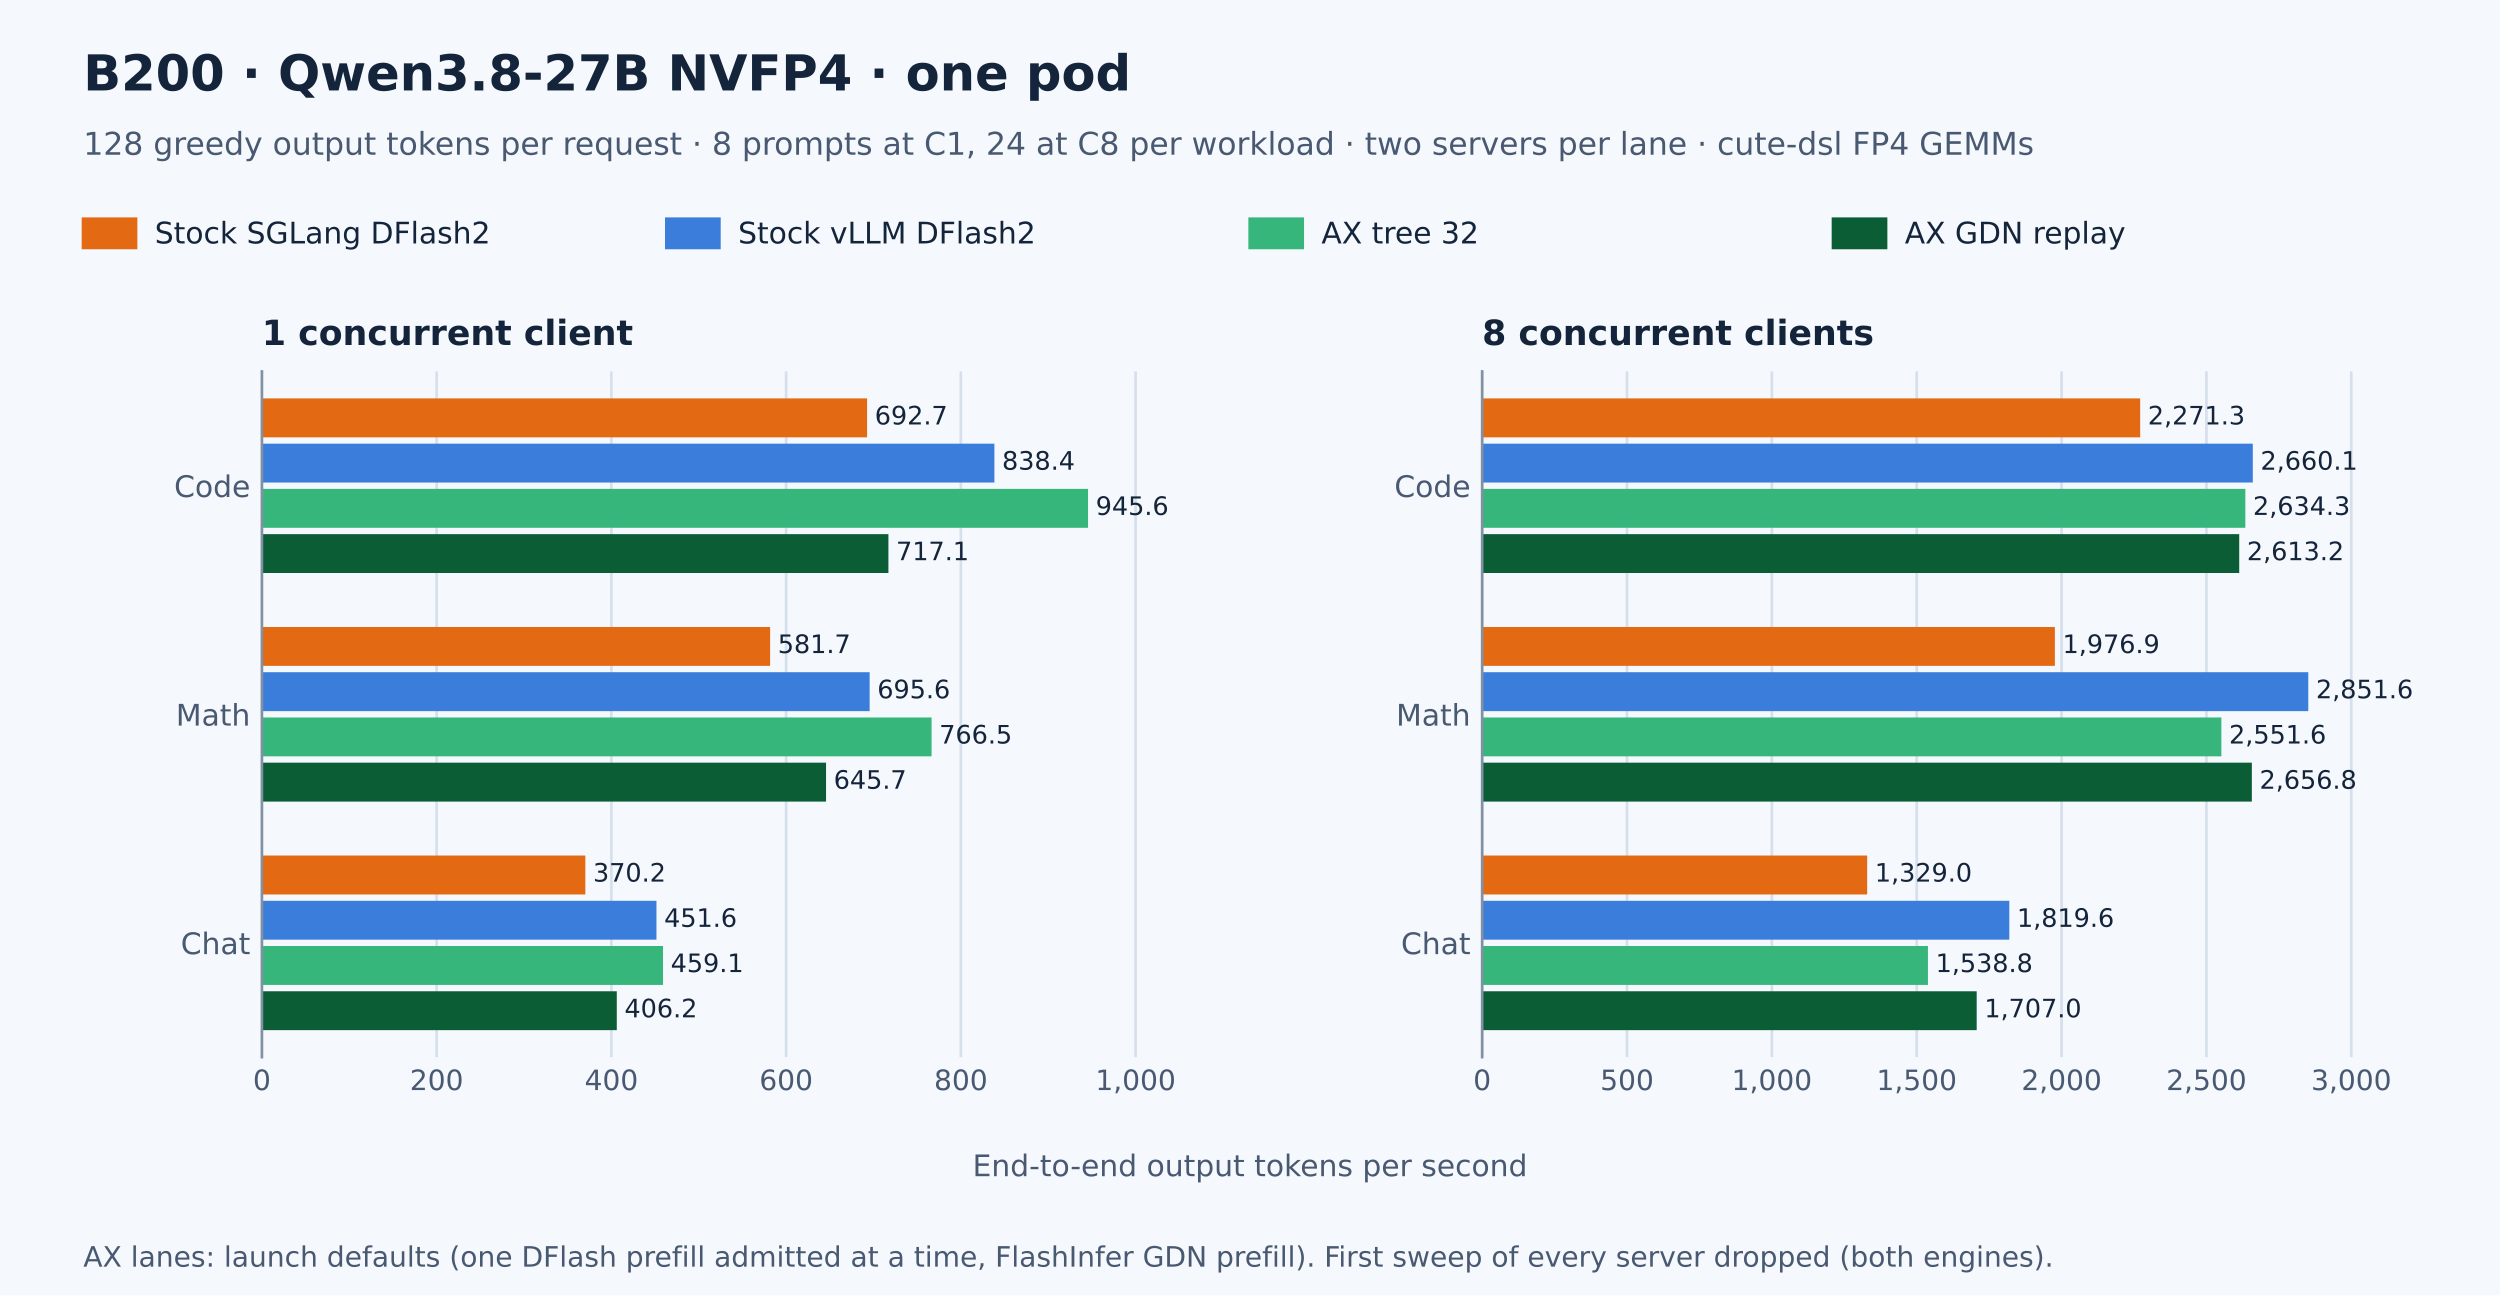
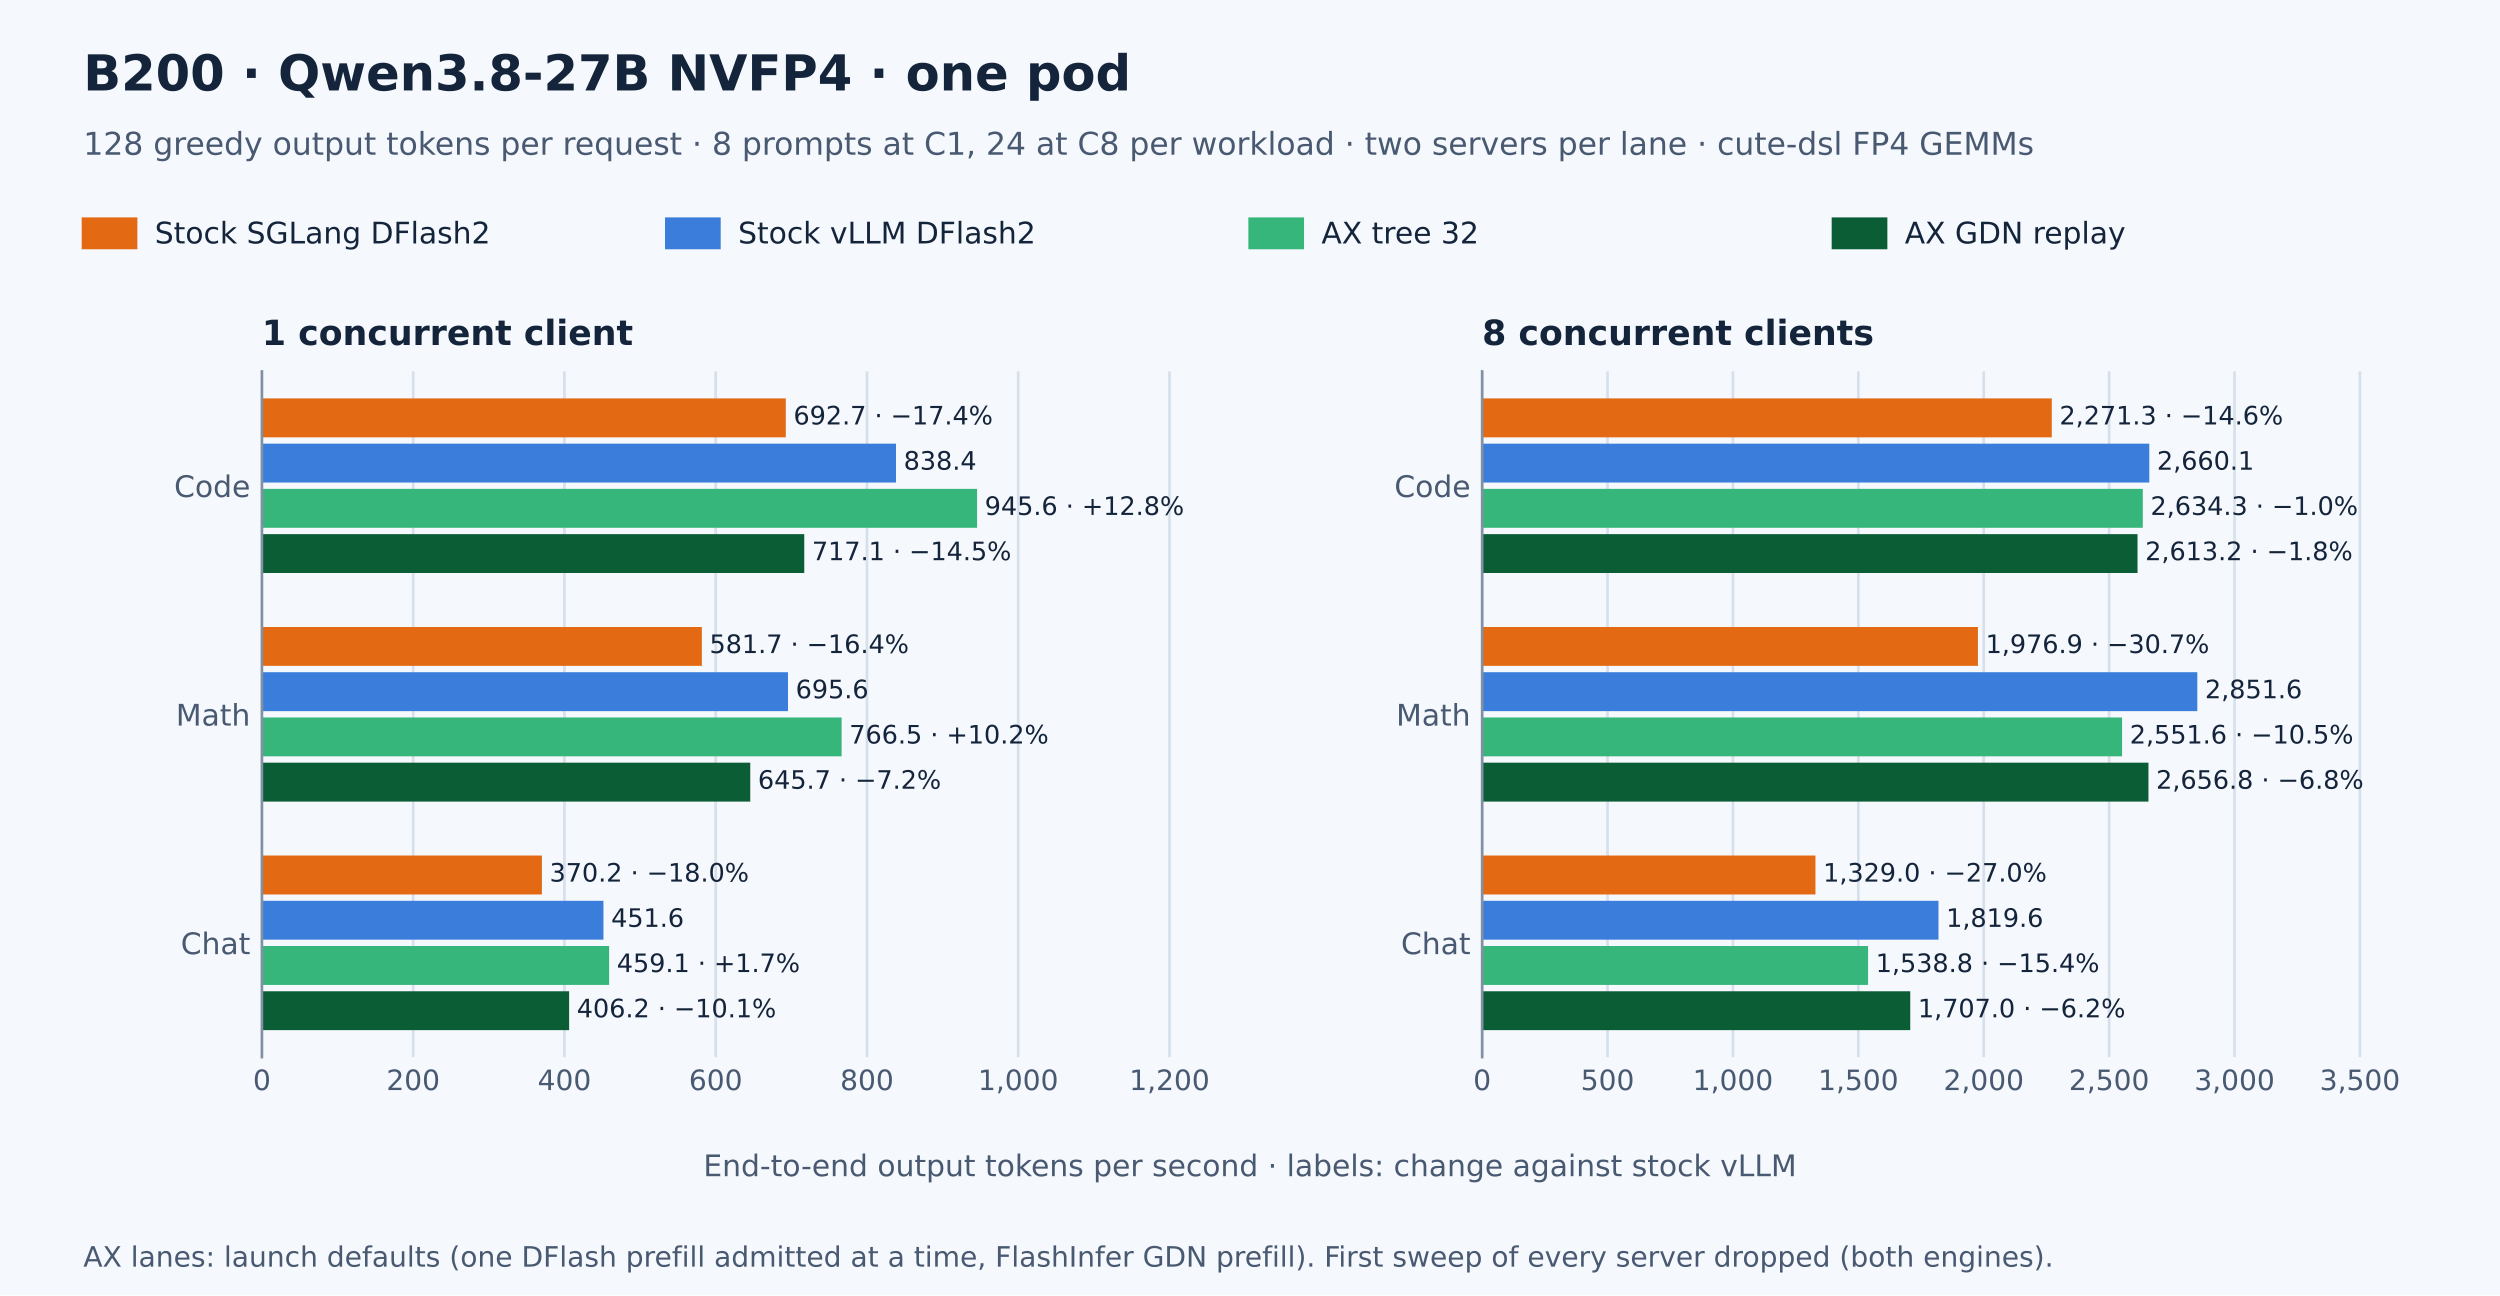
<svg xmlns="http://www.w3.org/2000/svg" width="756pt" height="391.68pt" viewBox="0 0 756 391.68" version="1.1">
  <defs>
    <style type="text/css">*{stroke-linejoin: round; stroke-linecap: butt}</style>
  </defs>
  <g id="figure_1">
    <g id="patch_1">
      <path d="M 0 391.68  L 756 391.68  L 756 0  L 0 0  z " style="fill: #f5f8fc" />
    </g>
    <g id="axes_1">
      <g id="patch_2">
        <path d="M 79.2 319.68  L 369 319.68  L 369 112.32  L 79.2 112.32  z " style="fill: #f5f8fc" />
      </g>
      <g id="matplotlib.axis_1">
        <g id="xtick_1">
          <g id="line2d_1">
            <path d="M 79.2 319.68  L 79.2 112.32  " clip-path="url(#pade0952672)" style="fill: none; stroke: #d6dfec; stroke-width: 0.8; stroke-linecap: square" />
          </g>
          <g id="line2d_2" />
          <g id="text_1">
            <text style="font-size: 8.5px; font-family: 'DejaVu Sans', 'Helvetica Neue', Helvetica, Arial, sans-serif; text-anchor: middle; fill: #485971" x="79.2" y="329.638" transform="rotate(-0 79.2 329.638)">0</text>
          </g>
        </g>
        <g id="xtick_2">
          <g id="line2d_3">
-             <path d="M 132.04 319.68  L 132.04 112.32  " clip-path="url(#pade0952672)" style="fill: none; stroke: #d6dfec; stroke-width: 0.8; stroke-linecap: square" />
+             <path d="M 124.942 319.68  L 124.942 112.32  " clip-path="url(#pade0952672)" style="fill: none; stroke: #d6dfec; stroke-width: 0.8; stroke-linecap: square" />
          </g>
          <g id="line2d_4" />
          <g id="text_2">
-             <text style="font-size: 8.5px; font-family: 'DejaVu Sans', 'Helvetica Neue', Helvetica, Arial, sans-serif; text-anchor: middle; fill: #485971" x="132.04" y="329.638" transform="rotate(-0 132.04 329.638)">200</text>
+             <text style="font-size: 8.5px; font-family: 'DejaVu Sans', 'Helvetica Neue', Helvetica, Arial, sans-serif; text-anchor: middle; fill: #485971" x="124.942" y="329.638" transform="rotate(-0 124.9421 329.638)">200</text>
          </g>
        </g>
        <g id="xtick_3">
          <g id="line2d_5">
-             <path d="M 184.88 319.68  L 184.88 112.32  " clip-path="url(#pade0952672)" style="fill: none; stroke: #d6dfec; stroke-width: 0.8; stroke-linecap: square" />
+             <path d="M 170.684 319.68  L 170.684 112.32  " clip-path="url(#pade0952672)" style="fill: none; stroke: #d6dfec; stroke-width: 0.8; stroke-linecap: square" />
          </g>
          <g id="line2d_6" />
          <g id="text_3">
-             <text style="font-size: 8.5px; font-family: 'DejaVu Sans', 'Helvetica Neue', Helvetica, Arial, sans-serif; text-anchor: middle; fill: #485971" x="184.88" y="329.638" transform="rotate(-0 184.88 329.638)">400</text>
+             <text style="font-size: 8.5px; font-family: 'DejaVu Sans', 'Helvetica Neue', Helvetica, Arial, sans-serif; text-anchor: middle; fill: #485971" x="170.684" y="329.638" transform="rotate(-0 170.6842 329.638)">400</text>
          </g>
        </g>
        <g id="xtick_4">
          <g id="line2d_7">
-             <path d="M 237.72 319.68  L 237.72 112.32  " clip-path="url(#pade0952672)" style="fill: none; stroke: #d6dfec; stroke-width: 0.8; stroke-linecap: square" />
+             <path d="M 216.426 319.68  L 216.426 112.32  " clip-path="url(#pade0952672)" style="fill: none; stroke: #d6dfec; stroke-width: 0.8; stroke-linecap: square" />
          </g>
          <g id="line2d_8" />
          <g id="text_4">
-             <text style="font-size: 8.5px; font-family: 'DejaVu Sans', 'Helvetica Neue', Helvetica, Arial, sans-serif; text-anchor: middle; fill: #485971" x="237.72" y="329.638" transform="rotate(-0 237.72 329.638)">600</text>
+             <text style="font-size: 8.5px; font-family: 'DejaVu Sans', 'Helvetica Neue', Helvetica, Arial, sans-serif; text-anchor: middle; fill: #485971" x="216.426" y="329.638" transform="rotate(-0 216.4263 329.638)">600</text>
          </g>
        </g>
        <g id="xtick_5">
          <g id="line2d_9">
-             <path d="M 290.56 319.68  L 290.56 112.32  " clip-path="url(#pade0952672)" style="fill: none; stroke: #d6dfec; stroke-width: 0.8; stroke-linecap: square" />
+             <path d="M 262.168 319.68  L 262.168 112.32  " clip-path="url(#pade0952672)" style="fill: none; stroke: #d6dfec; stroke-width: 0.8; stroke-linecap: square" />
          </g>
          <g id="line2d_10" />
          <g id="text_5">
-             <text style="font-size: 8.5px; font-family: 'DejaVu Sans', 'Helvetica Neue', Helvetica, Arial, sans-serif; text-anchor: middle; fill: #485971" x="290.56" y="329.638" transform="rotate(-0 290.5601 329.638)">800</text>
+             <text style="font-size: 8.5px; font-family: 'DejaVu Sans', 'Helvetica Neue', Helvetica, Arial, sans-serif; text-anchor: middle; fill: #485971" x="262.168" y="329.638" transform="rotate(-0 262.1684 329.638)">800</text>
          </g>
        </g>
        <g id="xtick_6">
          <g id="line2d_11">
-             <path d="M 343.4 319.68  L 343.4 112.32  " clip-path="url(#pade0952672)" style="fill: none; stroke: #d6dfec; stroke-width: 0.8; stroke-linecap: square" />
+             <path d="M 307.911 319.68  L 307.911 112.32  " clip-path="url(#pade0952672)" style="fill: none; stroke: #d6dfec; stroke-width: 0.8; stroke-linecap: square" />
          </g>
          <g id="line2d_12" />
          <g id="text_6">
-             <text style="font-size: 8.5px; font-family: 'DejaVu Sans', 'Helvetica Neue', Helvetica, Arial, sans-serif; text-anchor: middle; fill: #485971" x="343.4" y="329.638" transform="rotate(-0 343.4001 329.638)">1,000</text>
+             <text style="font-size: 8.5px; font-family: 'DejaVu Sans', 'Helvetica Neue', Helvetica, Arial, sans-serif; text-anchor: middle; fill: #485971" x="307.911" y="329.638" transform="rotate(-0 307.9105 329.638)">1,000</text>
+           </g>
+         </g>
+         <g id="xtick_7">
+           <g id="line2d_13">
+             <path d="M 353.653 319.68  L 353.653 112.32  " clip-path="url(#pade0952672)" style="fill: none; stroke: #d6dfec; stroke-width: 0.8; stroke-linecap: square" />
+           </g>
+           <g id="line2d_14" />
+           <g id="text_7">
+             <text style="font-size: 8.5px; font-family: 'DejaVu Sans', 'Helvetica Neue', Helvetica, Arial, sans-serif; text-anchor: middle; fill: #485971" x="353.653" y="329.638" transform="rotate(-0 353.6526 329.638)">1,200</text>
          </g>
        </g>
      </g>
      <g id="matplotlib.axis_2">
        <g id="ytick_1">
-           <g id="line2d_13" />
-           <g id="text_7">
+           <g id="line2d_15" />
+           <g id="text_8">
            <text style="font-size: 9px; font-family: 'DejaVu Sans', 'Helvetica Neue', Helvetica, Arial, sans-serif; text-anchor: end; fill: #485971" x="75.7" y="150.299" transform="rotate(-0 75.7 150.2993)">Code</text>
          </g>
        </g>
        <g id="ytick_2">
-           <g id="line2d_14" />
-           <g id="text_8">
+           <g id="line2d_16" />
+           <g id="text_9">
            <text style="font-size: 9px; font-family: 'DejaVu Sans', 'Helvetica Neue', Helvetica, Arial, sans-serif; text-anchor: end; fill: #485971" x="75.7" y="219.419" transform="rotate(-0 75.7 219.4193)">Math</text>
          </g>
        </g>
        <g id="ytick_3">
-           <g id="line2d_15" />
-           <g id="text_9">
+           <g id="line2d_17" />
+           <g id="text_10">
            <text style="font-size: 9px; font-family: 'DejaVu Sans', 'Helvetica Neue', Helvetica, Arial, sans-serif; text-anchor: end; fill: #485971" x="75.7" y="288.539" transform="rotate(-0 75.7 288.5393)">Chat</text>
          </g>
        </g>
      </g>
      <g id="patch_3">
-         <path d="M 79.2 120.478  L 262.211 120.478  L 262.211 132.242  L 79.2 132.242  z " clip-path="url(#pade0952672)" style="fill: #e36a12" />
+         <path d="M 79.2 120.478  L 237.628 120.478  L 237.628 132.242  L 79.2 132.242  z " clip-path="url(#pade0952672)" style="fill: #e36a12" />
      </g>
      <g id="patch_4">
-         <path d="M 79.2 134.158  L 300.705 134.158  L 300.705 145.922  L 79.2 145.922  z " clip-path="url(#pade0952672)" style="fill: #3b7ddb" />
+         <path d="M 79.2 134.158  L 270.951 134.158  L 270.951 145.922  L 79.2 145.922  z " clip-path="url(#pade0952672)" style="fill: #3b7ddb" />
      </g>
      <g id="patch_5">
-         <path d="M 79.2 147.838  L 329.028 147.838  L 329.028 159.602  L 79.2 159.602  z " clip-path="url(#pade0952672)" style="fill: #37b67c" />
+         <path d="M 79.2 147.838  L 295.469 147.838  L 295.469 159.602  L 79.2 159.602  z " clip-path="url(#pade0952672)" style="fill: #37b67c" />
      </g>
      <g id="patch_6">
-         <path d="M 79.2 161.518  L 268.658 161.518  L 268.658 173.282  L 79.2 173.282  z " clip-path="url(#pade0952672)" style="fill: #0b5d36" />
+         <path d="M 79.2 161.518  L 243.208 161.518  L 243.208 173.282  L 79.2 173.282  z " clip-path="url(#pade0952672)" style="fill: #0b5d36" />
      </g>
      <g id="patch_7">
-         <path d="M 79.2 189.598  L 232.885 189.598  L 232.885 201.362  L 79.2 201.362  z " clip-path="url(#pade0952672)" style="fill: #e36a12" />
+         <path d="M 79.2 189.598  L 212.241 189.598  L 212.241 201.362  L 79.2 201.362  z " clip-path="url(#pade0952672)" style="fill: #e36a12" />
      </g>
      <g id="patch_8">
-         <path d="M 79.2 203.278  L 262.978 203.278  L 262.978 215.042  L 79.2 215.042  z " clip-path="url(#pade0952672)" style="fill: #3b7ddb" />
+         <path d="M 79.2 203.278  L 238.291 203.278  L 238.291 215.042  L 79.2 215.042  z " clip-path="url(#pade0952672)" style="fill: #3b7ddb" />
      </g>
      <g id="patch_9">
-         <path d="M 79.2 216.958  L 281.709 216.958  L 281.709 228.722  L 79.2 228.722  z " clip-path="url(#pade0952672)" style="fill: #37b67c" />
+         <path d="M 79.2 216.958  L 254.507 216.958  L 254.507 228.722  L 79.2 228.722  z " clip-path="url(#pade0952672)" style="fill: #37b67c" />
      </g>
      <g id="patch_10">
-         <path d="M 79.2 230.638  L 249.794 230.638  L 249.794 242.402  L 79.2 242.402  z " clip-path="url(#pade0952672)" style="fill: #0b5d36" />
+         <path d="M 79.2 230.638  L 226.878 230.638  L 226.878 242.402  L 79.2 242.402  z " clip-path="url(#pade0952672)" style="fill: #0b5d36" />
      </g>
      <g id="patch_11">
-         <path d="M 79.2 258.718  L 177.007 258.718  L 177.007 270.482  L 79.2 270.482  z " clip-path="url(#pade0952672)" style="fill: #e36a12" />
+         <path d="M 79.2 258.718  L 163.869 258.718  L 163.869 270.482  L 79.2 270.482  z " clip-path="url(#pade0952672)" style="fill: #e36a12" />
      </g>
      <g id="patch_12">
-         <path d="M 79.2 272.398  L 198.513 272.398  L 198.513 284.162  L 79.2 284.162  z " clip-path="url(#pade0952672)" style="fill: #3b7ddb" />
+         <path d="M 79.2 272.398  L 182.486 272.398  L 182.486 284.162  L 79.2 284.162  z " clip-path="url(#pade0952672)" style="fill: #3b7ddb" />
      </g>
      <g id="patch_13">
-         <path d="M 79.2 286.078  L 200.494 286.078  L 200.494 297.842  L 79.2 297.842  z " clip-path="url(#pade0952672)" style="fill: #37b67c" />
+         <path d="M 79.2 286.078  L 184.201 286.078  L 184.201 297.842  L 79.2 297.842  z " clip-path="url(#pade0952672)" style="fill: #37b67c" />
      </g>
      <g id="patch_14">
-         <path d="M 79.2 299.758  L 186.518 299.758  L 186.518 311.522  L 79.2 311.522  z " clip-path="url(#pade0952672)" style="fill: #0b5d36" />
+         <path d="M 79.2 299.758  L 172.102 299.758  L 172.102 311.522  L 79.2 311.522  z " clip-path="url(#pade0952672)" style="fill: #0b5d36" />
      </g>
      <g id="patch_15">
        <path d="M 79.2 319.68  L 79.2 112.32  " style="fill: none; stroke: #8191a3; stroke-width: 0.8; stroke-linejoin: miter; stroke-linecap: square" />
      </g>
-       <g id="text_10">
-         <text style="font-size: 7.7px; font-family: 'DejaVu Sans', 'Helvetica Neue', Helvetica, Arial, sans-serif; text-anchor: start; fill: #14243b" x="264.53" y="128.36" transform="rotate(-0 264.5298 128.3602)">692.7</text>
-       </g>
      <g id="text_11">
-         <text style="font-size: 7.7px; font-family: 'DejaVu Sans', 'Helvetica Neue', Helvetica, Arial, sans-serif; text-anchor: start; fill: #14243b" x="303.024" y="142.04" transform="rotate(-0 303.0237 142.0402)">838.4</text>
+         <text style="font-size: 7.7px; font-family: 'DejaVu Sans', 'Helvetica Neue', Helvetica, Arial, sans-serif; text-anchor: start; fill: #14243b" x="239.946" y="128.36" transform="rotate(-0 239.9462 128.3602)">692.7 · −17.4%</text>
      </g>
      <g id="text_12">
-         <text style="font-size: 7.7px; font-family: 'DejaVu Sans', 'Helvetica Neue', Helvetica, Arial, sans-serif; text-anchor: start; fill: #14243b" x="331.346" y="155.72" transform="rotate(-0 331.346 155.7202)">945.6</text>
+         <text style="font-size: 7.7px; font-family: 'DejaVu Sans', 'Helvetica Neue', Helvetica, Arial, sans-serif; text-anchor: start; fill: #14243b" x="273.269" y="142.04" transform="rotate(-0 273.2693 142.0402)">838.4</text>
      </g>
      <g id="text_13">
-         <text style="font-size: 7.7px; font-family: 'DejaVu Sans', 'Helvetica Neue', Helvetica, Arial, sans-serif; text-anchor: start; fill: #14243b" x="270.976" y="169.4" transform="rotate(-0 270.9763 169.4002)">717.1</text>
+         <text style="font-size: 7.7px; font-family: 'DejaVu Sans', 'Helvetica Neue', Helvetica, Arial, sans-serif; text-anchor: start; fill: #14243b" x="297.787" y="155.72" transform="rotate(-0 297.7871 155.7202)">945.6 · +12.8%</text>
      </g>
      <g id="text_14">
-         <text style="font-size: 7.7px; font-family: 'DejaVu Sans', 'Helvetica Neue', Helvetica, Arial, sans-serif; text-anchor: start; fill: #14243b" x="235.204" y="197.48" transform="rotate(-0 235.2036 197.4802)">581.7</text>
+         <text style="font-size: 7.7px; font-family: 'DejaVu Sans', 'Helvetica Neue', Helvetica, Arial, sans-serif; text-anchor: start; fill: #14243b" x="245.527" y="169.4" transform="rotate(-0 245.5267 169.4002)">717.1 · −14.5%</text>
      </g>
      <g id="text_15">
-         <text style="font-size: 7.7px; font-family: 'DejaVu Sans', 'Helvetica Neue', Helvetica, Arial, sans-serif; text-anchor: start; fill: #14243b" x="265.296" y="211.16" transform="rotate(-0 265.296 211.1602)">695.6</text>
+         <text style="font-size: 7.7px; font-family: 'DejaVu Sans', 'Helvetica Neue', Helvetica, Arial, sans-serif; text-anchor: start; fill: #14243b" x="214.559" y="197.48" transform="rotate(-0 214.5593 197.4802)">581.7 · −16.4%</text>
      </g>
      <g id="text_16">
-         <text style="font-size: 7.7px; font-family: 'DejaVu Sans', 'Helvetica Neue', Helvetica, Arial, sans-serif; text-anchor: start; fill: #14243b" x="284.028" y="224.84" transform="rotate(-0 284.0278 224.8402)">766.5</text>
+         <text style="font-size: 7.7px; font-family: 'DejaVu Sans', 'Helvetica Neue', Helvetica, Arial, sans-serif; text-anchor: start; fill: #14243b" x="240.609" y="211.16" transform="rotate(-0 240.6094 211.1602)">695.6</text>
      </g>
      <g id="text_17">
-         <text style="font-size: 7.7px; font-family: 'DejaVu Sans', 'Helvetica Neue', Helvetica, Arial, sans-serif; text-anchor: start; fill: #14243b" x="252.112" y="238.52" transform="rotate(-0 252.1124 238.5202)">645.7</text>
+         <text style="font-size: 7.7px; font-family: 'DejaVu Sans', 'Helvetica Neue', Helvetica, Arial, sans-serif; text-anchor: start; fill: #14243b" x="256.825" y="224.84" transform="rotate(-0 256.825 224.8402)">766.5 · +10.2%</text>
      </g>
      <g id="text_18">
-         <text style="font-size: 7.7px; font-family: 'DejaVu Sans', 'Helvetica Neue', Helvetica, Arial, sans-serif; text-anchor: start; fill: #14243b" x="179.325" y="266.6" transform="rotate(-0 179.3253 266.6002)">370.2</text>
+         <text style="font-size: 7.7px; font-family: 'DejaVu Sans', 'Helvetica Neue', Helvetica, Arial, sans-serif; text-anchor: start; fill: #14243b" x="229.197" y="238.52" transform="rotate(-0 229.1968 238.5202)">645.7 · −7.2%</text>
      </g>
      <g id="text_19">
-         <text style="font-size: 7.7px; font-family: 'DejaVu Sans', 'Helvetica Neue', Helvetica, Arial, sans-serif; text-anchor: start; fill: #14243b" x="200.831" y="280.28" transform="rotate(-0 200.8312 280.2802)">451.6</text>
+         <text style="font-size: 7.7px; font-family: 'DejaVu Sans', 'Helvetica Neue', Helvetica, Arial, sans-serif; text-anchor: start; fill: #14243b" x="166.187" y="266.6" transform="rotate(-0 166.187 266.6002)">370.2 · −18.0%</text>
      </g>
      <g id="text_20">
-         <text style="font-size: 7.7px; font-family: 'DejaVu Sans', 'Helvetica Neue', Helvetica, Arial, sans-serif; text-anchor: start; fill: #14243b" x="202.813" y="293.96" transform="rotate(-0 202.8127 293.9602)">459.1</text>
+         <text style="font-size: 7.7px; font-family: 'DejaVu Sans', 'Helvetica Neue', Helvetica, Arial, sans-serif; text-anchor: start; fill: #14243b" x="184.804" y="280.28" transform="rotate(-0 184.8041 280.2802)">451.6</text>
      </g>
      <g id="text_21">
-         <text style="font-size: 7.7px; font-family: 'DejaVu Sans', 'Helvetica Neue', Helvetica, Arial, sans-serif; text-anchor: start; fill: #14243b" x="188.836" y="307.64" transform="rotate(-0 188.8365 307.6402)">406.2</text>
+         <text style="font-size: 7.7px; font-family: 'DejaVu Sans', 'Helvetica Neue', Helvetica, Arial, sans-serif; text-anchor: start; fill: #14243b" x="186.519" y="293.96" transform="rotate(-0 186.5194 293.9602)">459.1 · +1.7%</text>
      </g>
      <g id="text_22">
+         <text style="font-size: 7.7px; font-family: 'DejaVu Sans', 'Helvetica Neue', Helvetica, Arial, sans-serif; text-anchor: start; fill: #14243b" x="174.421" y="307.64" transform="rotate(-0 174.4206 307.6402)">406.2 · −10.1%</text>
+       </g>
+       <g id="text_23">
        <text style="font-weight: 700; font-size: 10.5px; font-family: 'DejaVu Sans', 'Helvetica Neue', Helvetica, Arial, sans-serif; text-anchor: start; fill: #14243b" x="79.2" y="104.32" transform="rotate(-0 79.2 104.32)">1 concurrent client</text>
      </g>
    </g>
    <g id="axes_2">
      <g id="patch_16">
        <path d="M 448.2 319.68  L 738 319.68  L 738 112.32  L 448.2 112.32  z " style="fill: #f5f8fc" />
      </g>
      <g id="matplotlib.axis_3">
-         <g id="xtick_7">
-           <g id="line2d_16">
-             <path d="M 448.2 319.68  L 448.2 112.32  " clip-path="url(#pde6394ee99)" style="fill: none; stroke: #d6dfec; stroke-width: 0.8; stroke-linecap: square" />
-           </g>
-           <g id="line2d_17" />
-           <g id="text_23">
-             <text style="font-size: 8.5px; font-family: 'DejaVu Sans', 'Helvetica Neue', Helvetica, Arial, sans-serif; text-anchor: middle; fill: #485971" x="448.2" y="329.638" transform="rotate(-0 448.2 329.638)">0</text>
-           </g>
-         </g>
        <g id="xtick_8">
          <g id="line2d_18">
-             <path d="M 492.005 319.68  L 492.005 112.32  " clip-path="url(#pde6394ee99)" style="fill: none; stroke: #d6dfec; stroke-width: 0.8; stroke-linecap: square" />
+             <path d="M 448.2 319.68  L 448.2 112.32  " clip-path="url(#pde6394ee99)" style="fill: none; stroke: #d6dfec; stroke-width: 0.8; stroke-linecap: square" />
          </g>
          <g id="line2d_19" />
          <g id="text_24">
-             <text style="font-size: 8.5px; font-family: 'DejaVu Sans', 'Helvetica Neue', Helvetica, Arial, sans-serif; text-anchor: middle; fill: #485971" x="492.005" y="329.638" transform="rotate(-0 492.0048 329.638)">500</text>
+             <text style="font-size: 8.5px; font-family: 'DejaVu Sans', 'Helvetica Neue', Helvetica, Arial, sans-serif; text-anchor: middle; fill: #485971" x="448.2" y="329.638" transform="rotate(-0 448.2 329.638)">0</text>
          </g>
        </g>
        <g id="xtick_9">
          <g id="line2d_20">
-             <path d="M 535.81 319.68  L 535.81 112.32  " clip-path="url(#pde6394ee99)" style="fill: none; stroke: #d6dfec; stroke-width: 0.8; stroke-linecap: square" />
+             <path d="M 486.121 319.68  L 486.121 112.32  " clip-path="url(#pde6394ee99)" style="fill: none; stroke: #d6dfec; stroke-width: 0.8; stroke-linecap: square" />
          </g>
          <g id="line2d_21" />
          <g id="text_25">
-             <text style="font-size: 8.5px; font-family: 'DejaVu Sans', 'Helvetica Neue', Helvetica, Arial, sans-serif; text-anchor: middle; fill: #485971" x="535.81" y="329.638" transform="rotate(-0 535.8096 329.638)">1,000</text>
+             <text style="font-size: 8.5px; font-family: 'DejaVu Sans', 'Helvetica Neue', Helvetica, Arial, sans-serif; text-anchor: middle; fill: #485971" x="486.121" y="329.638" transform="rotate(-0 486.1206 329.638)">500</text>
          </g>
        </g>
        <g id="xtick_10">
          <g id="line2d_22">
-             <path d="M 579.614 319.68  L 579.614 112.32  " clip-path="url(#pde6394ee99)" style="fill: none; stroke: #d6dfec; stroke-width: 0.8; stroke-linecap: square" />
+             <path d="M 524.041 319.68  L 524.041 112.32  " clip-path="url(#pde6394ee99)" style="fill: none; stroke: #d6dfec; stroke-width: 0.8; stroke-linecap: square" />
          </g>
          <g id="line2d_23" />
          <g id="text_26">
-             <text style="font-size: 8.5px; font-family: 'DejaVu Sans', 'Helvetica Neue', Helvetica, Arial, sans-serif; text-anchor: middle; fill: #485971" x="579.614" y="329.638" transform="rotate(-0 579.6144 329.638)">1,500</text>
+             <text style="font-size: 8.5px; font-family: 'DejaVu Sans', 'Helvetica Neue', Helvetica, Arial, sans-serif; text-anchor: middle; fill: #485971" x="524.041" y="329.638" transform="rotate(-0 524.0412 329.638)">1,000</text>
          </g>
        </g>
        <g id="xtick_11">
          <g id="line2d_24">
-             <path d="M 623.419 319.68  L 623.419 112.32  " clip-path="url(#pde6394ee99)" style="fill: none; stroke: #d6dfec; stroke-width: 0.8; stroke-linecap: square" />
+             <path d="M 561.962 319.68  L 561.962 112.32  " clip-path="url(#pde6394ee99)" style="fill: none; stroke: #d6dfec; stroke-width: 0.8; stroke-linecap: square" />
          </g>
          <g id="line2d_25" />
          <g id="text_27">
-             <text style="font-size: 8.5px; font-family: 'DejaVu Sans', 'Helvetica Neue', Helvetica, Arial, sans-serif; text-anchor: middle; fill: #485971" x="623.419" y="329.638" transform="rotate(-0 623.4192 329.638)">2,000</text>
+             <text style="font-size: 8.5px; font-family: 'DejaVu Sans', 'Helvetica Neue', Helvetica, Arial, sans-serif; text-anchor: middle; fill: #485971" x="561.962" y="329.638" transform="rotate(-0 561.9617 329.638)">1,500</text>
          </g>
        </g>
        <g id="xtick_12">
          <g id="line2d_26">
-             <path d="M 667.224 319.68  L 667.224 112.32  " clip-path="url(#pde6394ee99)" style="fill: none; stroke: #d6dfec; stroke-width: 0.8; stroke-linecap: square" />
+             <path d="M 599.882 319.68  L 599.882 112.32  " clip-path="url(#pde6394ee99)" style="fill: none; stroke: #d6dfec; stroke-width: 0.8; stroke-linecap: square" />
          </g>
          <g id="line2d_27" />
          <g id="text_28">
-             <text style="font-size: 8.5px; font-family: 'DejaVu Sans', 'Helvetica Neue', Helvetica, Arial, sans-serif; text-anchor: middle; fill: #485971" x="667.224" y="329.638" transform="rotate(-0 667.224 329.638)">2,500</text>
+             <text style="font-size: 8.5px; font-family: 'DejaVu Sans', 'Helvetica Neue', Helvetica, Arial, sans-serif; text-anchor: middle; fill: #485971" x="599.882" y="329.638" transform="rotate(-0 599.8823 329.638)">2,000</text>
          </g>
        </g>
        <g id="xtick_13">
          <g id="line2d_28">
-             <path d="M 711.029 319.68  L 711.029 112.32  " clip-path="url(#pde6394ee99)" style="fill: none; stroke: #d6dfec; stroke-width: 0.8; stroke-linecap: square" />
+             <path d="M 637.803 319.68  L 637.803 112.32  " clip-path="url(#pde6394ee99)" style="fill: none; stroke: #d6dfec; stroke-width: 0.8; stroke-linecap: square" />
          </g>
          <g id="line2d_29" />
          <g id="text_29">
-             <text style="font-size: 8.5px; font-family: 'DejaVu Sans', 'Helvetica Neue', Helvetica, Arial, sans-serif; text-anchor: middle; fill: #485971" x="711.029" y="329.638" transform="rotate(-0 711.0289 329.638)">3,000</text>
+             <text style="font-size: 8.5px; font-family: 'DejaVu Sans', 'Helvetica Neue', Helvetica, Arial, sans-serif; text-anchor: middle; fill: #485971" x="637.803" y="329.638" transform="rotate(-0 637.8029 329.638)">2,500</text>
+           </g>
+         </g>
+         <g id="xtick_14">
+           <g id="line2d_30">
+             <path d="M 675.723 319.68  L 675.723 112.32  " clip-path="url(#pde6394ee99)" style="fill: none; stroke: #d6dfec; stroke-width: 0.8; stroke-linecap: square" />
+           </g>
+           <g id="line2d_31" />
+           <g id="text_30">
+             <text style="font-size: 8.5px; font-family: 'DejaVu Sans', 'Helvetica Neue', Helvetica, Arial, sans-serif; text-anchor: middle; fill: #485971" x="675.723" y="329.638" transform="rotate(-0 675.7235 329.638)">3,000</text>
+           </g>
+         </g>
+         <g id="xtick_15">
+           <g id="line2d_32">
+             <path d="M 713.644 319.68  L 713.644 112.32  " clip-path="url(#pde6394ee99)" style="fill: none; stroke: #d6dfec; stroke-width: 0.8; stroke-linecap: square" />
+           </g>
+           <g id="line2d_33" />
+           <g id="text_31">
+             <text style="font-size: 8.5px; font-family: 'DejaVu Sans', 'Helvetica Neue', Helvetica, Arial, sans-serif; text-anchor: middle; fill: #485971" x="713.644" y="329.638" transform="rotate(-0 713.6441 329.638)">3,500</text>
          </g>
        </g>
      </g>
      <g id="matplotlib.axis_4">
        <g id="ytick_4">
-           <g id="line2d_30" />
-           <g id="text_30">
+           <g id="line2d_34" />
+           <g id="text_32">
            <text style="font-size: 9px; font-family: 'DejaVu Sans', 'Helvetica Neue', Helvetica, Arial, sans-serif; text-anchor: end; fill: #485971" x="444.7" y="150.299" transform="rotate(-0 444.7 150.2993)">Code</text>
          </g>
        </g>
        <g id="ytick_5">
-           <g id="line2d_31" />
-           <g id="text_31">
+           <g id="line2d_35" />
+           <g id="text_33">
            <text style="font-size: 9px; font-family: 'DejaVu Sans', 'Helvetica Neue', Helvetica, Arial, sans-serif; text-anchor: end; fill: #485971" x="444.7" y="219.419" transform="rotate(-0 444.7 219.4193)">Math</text>
          </g>
        </g>
        <g id="ytick_6">
-           <g id="line2d_32" />
-           <g id="text_32">
+           <g id="line2d_36" />
+           <g id="text_34">
            <text style="font-size: 9px; font-family: 'DejaVu Sans', 'Helvetica Neue', Helvetica, Arial, sans-serif; text-anchor: end; fill: #485971" x="444.7" y="288.539" transform="rotate(-0 444.7 288.5393)">Chat</text>
          </g>
        </g>
      </g>
      <g id="patch_17">
-         <path d="M 448.2 120.478  L 647.188 120.478  L 647.188 132.242  L 448.2 132.242  z " clip-path="url(#pde6394ee99)" style="fill: #e36a12" />
+         <path d="M 448.2 120.478  L 620.458 120.478  L 620.458 132.242  L 448.2 132.242  z " clip-path="url(#pde6394ee99)" style="fill: #e36a12" />
      </g>
      <g id="patch_18">
-         <path d="M 448.2 134.158  L 681.25 134.158  L 681.25 145.922  L 448.2 145.922  z " clip-path="url(#pde6394ee99)" style="fill: #3b7ddb" />
+         <path d="M 448.2 134.158  L 649.945 134.158  L 649.945 145.922  L 448.2 145.922  z " clip-path="url(#pde6394ee99)" style="fill: #3b7ddb" />
      </g>
      <g id="patch_19">
-         <path d="M 448.2 147.838  L 678.99 147.838  L 678.99 159.602  L 448.2 159.602  z " clip-path="url(#pde6394ee99)" style="fill: #37b67c" />
+         <path d="M 448.2 147.838  L 647.988 147.838  L 647.988 159.602  L 448.2 159.602  z " clip-path="url(#pde6394ee99)" style="fill: #37b67c" />
      </g>
      <g id="patch_20">
-         <path d="M 448.2 161.518  L 677.141 161.518  L 677.141 173.282  L 448.2 173.282  z " clip-path="url(#pde6394ee99)" style="fill: #0b5d36" />
+         <path d="M 448.2 161.518  L 646.388 161.518  L 646.388 173.282  L 448.2 173.282  z " clip-path="url(#pde6394ee99)" style="fill: #0b5d36" />
      </g>
      <g id="patch_21">
-         <path d="M 448.2 189.598  L 621.395 189.598  L 621.395 201.362  L 448.2 201.362  z " clip-path="url(#pde6394ee99)" style="fill: #e36a12" />
+         <path d="M 448.2 189.598  L 598.13 189.598  L 598.13 201.362  L 448.2 201.362  z " clip-path="url(#pde6394ee99)" style="fill: #e36a12" />
      </g>
      <g id="patch_22">
-         <path d="M 448.2 203.278  L 698.028 203.278  L 698.028 215.042  L 448.2 215.042  z " clip-path="url(#pde6394ee99)" style="fill: #3b7ddb" />
+         <path d="M 448.2 203.278  L 664.469 203.278  L 664.469 215.042  L 448.2 215.042  z " clip-path="url(#pde6394ee99)" style="fill: #3b7ddb" />
      </g>
      <g id="patch_23">
-         <path d="M 448.2 216.958  L 671.745 216.958  L 671.745 228.722  L 448.2 228.722  z " clip-path="url(#pde6394ee99)" style="fill: #37b67c" />
+         <path d="M 448.2 216.958  L 641.716 216.958  L 641.716 228.722  L 448.2 228.722  z " clip-path="url(#pde6394ee99)" style="fill: #37b67c" />
      </g>
      <g id="patch_24">
-         <path d="M 448.2 230.638  L 680.961 230.638  L 680.961 242.402  L 448.2 242.402  z " clip-path="url(#pde6394ee99)" style="fill: #0b5d36" />
+         <path d="M 448.2 230.638  L 649.695 230.638  L 649.695 242.402  L 448.2 242.402  z " clip-path="url(#pde6394ee99)" style="fill: #0b5d36" />
      </g>
      <g id="patch_25">
-         <path d="M 448.2 258.718  L 564.633 258.718  L 564.633 270.482  L 448.2 270.482  z " clip-path="url(#pde6394ee99)" style="fill: #e36a12" />
+         <path d="M 448.2 258.718  L 548.993 258.718  L 548.993 270.482  L 448.2 270.482  z " clip-path="url(#pde6394ee99)" style="fill: #e36a12" />
      </g>
      <g id="patch_26">
-         <path d="M 448.2 272.398  L 607.614 272.398  L 607.614 284.162  L 448.2 284.162  z " clip-path="url(#pde6394ee99)" style="fill: #3b7ddb" />
+         <path d="M 448.2 272.398  L 586.201 272.398  L 586.201 284.162  L 448.2 284.162  z " clip-path="url(#pde6394ee99)" style="fill: #3b7ddb" />
      </g>
      <g id="patch_27">
-         <path d="M 448.2 286.078  L 583.014 286.078  L 583.014 297.842  L 448.2 297.842  z " clip-path="url(#pde6394ee99)" style="fill: #37b67c" />
+         <path d="M 448.2 286.078  L 564.904 286.078  L 564.904 297.842  L 448.2 297.842  z " clip-path="url(#pde6394ee99)" style="fill: #37b67c" />
      </g>
      <g id="patch_28">
-         <path d="M 448.2 299.758  L 597.75 299.758  L 597.75 311.522  L 448.2 311.522  z " clip-path="url(#pde6394ee99)" style="fill: #0b5d36" />
+         <path d="M 448.2 299.758  L 577.661 299.758  L 577.661 311.522  L 448.2 311.522  z " clip-path="url(#pde6394ee99)" style="fill: #0b5d36" />
      </g>
      <g id="patch_29">
        <path d="M 448.2 319.68  L 448.2 112.32  " style="fill: none; stroke: #8191a3; stroke-width: 0.8; stroke-linejoin: miter; stroke-linecap: square" />
      </g>
-       <g id="text_33">
-         <text style="font-size: 7.7px; font-family: 'DejaVu Sans', 'Helvetica Neue', Helvetica, Arial, sans-serif; text-anchor: start; fill: #14243b" x="649.506" y="128.36" transform="rotate(-0 649.5061 128.3602)">2,271.3</text>
-       </g>
-       <g id="text_34">
-         <text style="font-size: 7.7px; font-family: 'DejaVu Sans', 'Helvetica Neue', Helvetica, Arial, sans-serif; text-anchor: start; fill: #14243b" x="683.569" y="142.04" transform="rotate(-0 683.5687 142.0402)">2,660.1</text>
-       </g>
      <g id="text_35">
-         <text style="font-size: 7.7px; font-family: 'DejaVu Sans', 'Helvetica Neue', Helvetica, Arial, sans-serif; text-anchor: start; fill: #14243b" x="681.308" y="155.72" transform="rotate(-0 681.3084 155.7202)">2,634.3</text>
+         <text style="font-size: 7.7px; font-family: 'DejaVu Sans', 'Helvetica Neue', Helvetica, Arial, sans-serif; text-anchor: start; fill: #14243b" x="622.776" y="128.36" transform="rotate(-0 622.7764 128.3602)">2,271.3 · −14.6%</text>
      </g>
      <g id="text_36">
-         <text style="font-size: 7.7px; font-family: 'DejaVu Sans', 'Helvetica Neue', Helvetica, Arial, sans-serif; text-anchor: start; fill: #14243b" x="679.46" y="169.4" transform="rotate(-0 679.4599 169.4002)">2,613.2</text>
+         <text style="font-size: 7.7px; font-family: 'DejaVu Sans', 'Helvetica Neue', Helvetica, Arial, sans-serif; text-anchor: start; fill: #14243b" x="652.263" y="142.04" transform="rotate(-0 652.2635 142.0402)">2,660.1</text>
      </g>
      <g id="text_37">
-         <text style="font-size: 7.7px; font-family: 'DejaVu Sans', 'Helvetica Neue', Helvetica, Arial, sans-serif; text-anchor: start; fill: #14243b" x="623.714" y="197.48" transform="rotate(-0 623.7139 197.4802)">1,976.9</text>
+         <text style="font-size: 7.7px; font-family: 'DejaVu Sans', 'Helvetica Neue', Helvetica, Arial, sans-serif; text-anchor: start; fill: #14243b" x="650.307" y="155.72" transform="rotate(-0 650.3068 155.7202)">2,634.3 · −1.0%</text>
      </g>
      <g id="text_38">
-         <text style="font-size: 7.7px; font-family: 'DejaVu Sans', 'Helvetica Neue', Helvetica, Arial, sans-serif; text-anchor: start; fill: #14243b" x="700.346" y="211.16" transform="rotate(-0 700.346 211.1602)">2,851.6</text>
+         <text style="font-size: 7.7px; font-family: 'DejaVu Sans', 'Helvetica Neue', Helvetica, Arial, sans-serif; text-anchor: start; fill: #14243b" x="648.707" y="169.4" transform="rotate(-0 648.7065 169.4002)">2,613.2 · −1.8%</text>
      </g>
      <g id="text_39">
-         <text style="font-size: 7.7px; font-family: 'DejaVu Sans', 'Helvetica Neue', Helvetica, Arial, sans-serif; text-anchor: start; fill: #14243b" x="674.063" y="224.84" transform="rotate(-0 674.0631 224.8402)">2,551.6</text>
+         <text style="font-size: 7.7px; font-family: 'DejaVu Sans', 'Helvetica Neue', Helvetica, Arial, sans-serif; text-anchor: start; fill: #14243b" x="600.449" y="197.48" transform="rotate(-0 600.4488 197.4802)">1,976.9 · −30.7%</text>
      </g>
      <g id="text_40">
-         <text style="font-size: 7.7px; font-family: 'DejaVu Sans', 'Helvetica Neue', Helvetica, Arial, sans-serif; text-anchor: start; fill: #14243b" x="683.28" y="238.52" transform="rotate(-0 683.2796 238.5202)">2,656.8</text>
+         <text style="font-size: 7.7px; font-family: 'DejaVu Sans', 'Helvetica Neue', Helvetica, Arial, sans-serif; text-anchor: start; fill: #14243b" x="666.787" y="211.16" transform="rotate(-0 666.7871 211.1602)">2,851.6</text>
      </g>
      <g id="text_41">
-         <text style="font-size: 7.7px; font-family: 'DejaVu Sans', 'Helvetica Neue', Helvetica, Arial, sans-serif; text-anchor: start; fill: #14243b" x="566.952" y="266.6" transform="rotate(-0 566.9516 266.6002)">1,329.0</text>
+         <text style="font-size: 7.7px; font-family: 'DejaVu Sans', 'Helvetica Neue', Helvetica, Arial, sans-serif; text-anchor: start; fill: #14243b" x="644.035" y="224.84" transform="rotate(-0 644.0347 224.8402)">2,551.6 · −10.5%</text>
      </g>
      <g id="text_42">
-         <text style="font-size: 7.7px; font-family: 'DejaVu Sans', 'Helvetica Neue', Helvetica, Arial, sans-serif; text-anchor: start; fill: #14243b" x="609.933" y="280.28" transform="rotate(-0 609.9329 280.2802)">1,819.6</text>
+         <text style="font-size: 7.7px; font-family: 'DejaVu Sans', 'Helvetica Neue', Helvetica, Arial, sans-serif; text-anchor: start; fill: #14243b" x="652.013" y="238.52" transform="rotate(-0 652.0132 238.5202)">2,656.8 · −6.8%</text>
      </g>
      <g id="text_43">
-         <text style="font-size: 7.7px; font-family: 'DejaVu Sans', 'Helvetica Neue', Helvetica, Arial, sans-serif; text-anchor: start; fill: #14243b" x="585.332" y="293.96" transform="rotate(-0 585.3321 293.9602)">1,538.8</text>
+         <text style="font-size: 7.7px; font-family: 'DejaVu Sans', 'Helvetica Neue', Helvetica, Arial, sans-serif; text-anchor: start; fill: #14243b" x="551.311" y="266.6" transform="rotate(-0 551.3113 266.6002)">1,329.0 · −27.0%</text>
      </g>
      <g id="text_44">
-         <text style="font-size: 7.7px; font-family: 'DejaVu Sans', 'Helvetica Neue', Helvetica, Arial, sans-serif; text-anchor: start; fill: #14243b" x="600.068" y="307.64" transform="rotate(-0 600.068 307.6402)">1,707.0</text>
+         <text style="font-size: 7.7px; font-family: 'DejaVu Sans', 'Helvetica Neue', Helvetica, Arial, sans-serif; text-anchor: start; fill: #14243b" x="588.519" y="280.28" transform="rotate(-0 588.519 280.2802)">1,819.6</text>
      </g>
      <g id="text_45">
+         <text style="font-size: 7.7px; font-family: 'DejaVu Sans', 'Helvetica Neue', Helvetica, Arial, sans-serif; text-anchor: start; fill: #14243b" x="567.223" y="293.96" transform="rotate(-0 567.2228 293.9602)">1,538.8 · −15.4%</text>
+       </g>
+       <g id="text_46">
+         <text style="font-size: 7.7px; font-family: 'DejaVu Sans', 'Helvetica Neue', Helvetica, Arial, sans-serif; text-anchor: start; fill: #14243b" x="579.979" y="307.64" transform="rotate(-0 579.9793 307.6402)">1,707.0 · −6.2%</text>
+       </g>
+       <g id="text_47">
        <text style="font-weight: 700; font-size: 10.5px; font-family: 'DejaVu Sans', 'Helvetica Neue', Helvetica, Arial, sans-serif; text-anchor: start; fill: #14243b" x="448.2" y="104.32" transform="rotate(-0 448.2 104.32)">8 concurrent clients</text>
      </g>
    </g>
    <g id="patch_30">
      <path d="M 25.2 74.88  L 41.04 74.88  L 41.04 66.24  L 25.2 66.24  z " style="fill: #e36a12; stroke: #e36a12; stroke-linejoin: miter" />
    </g>
    <g id="patch_31">
      <path d="M 201.6 74.88  L 217.44 74.88  L 217.44 66.24  L 201.6 66.24  z " style="fill: #3b7ddb; stroke: #3b7ddb; stroke-linejoin: miter" />
    </g>
    <g id="patch_32">
      <path d="M 378 74.88  L 393.84 74.88  L 393.84 66.24  L 378 66.24  z " style="fill: #37b67c; stroke: #37b67c; stroke-linejoin: miter" />
    </g>
    <g id="patch_33">
      <path d="M 554.4 74.88  L 570.24 74.88  L 570.24 66.24  L 554.4 66.24  z " style="fill: #0b5d36; stroke: #0b5d36; stroke-linejoin: miter" />
    </g>
-     <g id="text_46">
+     <g id="text_48">
      <text style="font-weight: 700; font-size: 15px; font-family: 'DejaVu Sans', 'Helvetica Neue', Helvetica, Arial, sans-serif; text-anchor: start; fill: #14243b" x="25.2" y="27.36" transform="rotate(-0 25.2 27.36)">B200 · Qwen3.8-27B NVFP4 · one pod</text>
    </g>
-     <g id="text_47">
+     <g id="text_49">
      <text style="font-size: 9.5px; font-family: 'DejaVu Sans', 'Helvetica Neue', Helvetica, Arial, sans-serif; text-anchor: start; fill: #485971" x="25.2" y="46.8" transform="rotate(-0 25.2 46.8)">128 greedy output tokens per request · 8 prompts at C1, 24 at C8 per workload · two servers per lane · cute-dsl FP4 GEMMs</text>
    </g>
-     <g id="text_48">
+     <g id="text_50">
      <text style="font-size: 9px; font-family: 'DejaVu Sans', 'Helvetica Neue', Helvetica, Arial, sans-serif; text-anchor: start; fill: #14243b" x="46.8" y="73.618" transform="rotate(-0 46.8 73.61824)">Stock SGLang DFlash2</text>
    </g>
-     <g id="text_49">
+     <g id="text_51">
      <text style="font-size: 9px; font-family: 'DejaVu Sans', 'Helvetica Neue', Helvetica, Arial, sans-serif; text-anchor: start; fill: #14243b" x="223.2" y="73.618" transform="rotate(-0 223.2 73.61824)">Stock vLLM DFlash2</text>
    </g>
-     <g id="text_50">
+     <g id="text_52">
      <text style="font-size: 9px; font-family: 'DejaVu Sans', 'Helvetica Neue', Helvetica, Arial, sans-serif; text-anchor: start; fill: #14243b" x="399.6" y="73.618" transform="rotate(-0 399.6 73.61789)">AX tree 32</text>
    </g>
-     <g id="text_51">
+     <g id="text_53">
      <text style="font-size: 9px; font-family: 'DejaVu Sans', 'Helvetica Neue', Helvetica, Arial, sans-serif; text-anchor: start; fill: #14243b" x="576" y="73.618" transform="rotate(-0 576 73.61824)">AX GDN replay</text>
    </g>
-     <g id="text_52">
-       <text style="font-size: 9px; font-family: 'DejaVu Sans', 'Helvetica Neue', Helvetica, Arial, sans-serif; text-anchor: middle; fill: #485971" x="378" y="355.68" transform="rotate(-0 378 355.68)">End-to-end output tokens per second</text>
-     </g>
-     <g id="text_53">
+     <g id="text_54">
+       <text style="font-size: 9px; font-family: 'DejaVu Sans', 'Helvetica Neue', Helvetica, Arial, sans-serif; text-anchor: middle; fill: #485971" x="378" y="355.68" transform="rotate(-0 378 355.68)">End-to-end output tokens per second · labels: change against stock vLLM</text>
+     </g>
+     <g id="text_55">
      <text style="font-size: 8.5px; font-family: 'DejaVu Sans', 'Helvetica Neue', Helvetica, Arial, sans-serif; text-anchor: start; fill: #485971" x="25.2" y="383.04" transform="rotate(-0 25.2 383.04)">AX lanes: launch defaults (one DFlash prefill admitted at a time, FlashInfer GDN prefill). First sweep of every server dropped (both engines).</text>
    </g>
  </g>
  <defs>
    <clipPath id="pade0952672">
      <rect x="79.2" y="112.32" width="289.8" height="207.36" />
    </clipPath>
    <clipPath id="pde6394ee99">
      <rect x="448.2" y="112.32" width="289.8" height="207.36" />
    </clipPath>
  </defs>
</svg>
